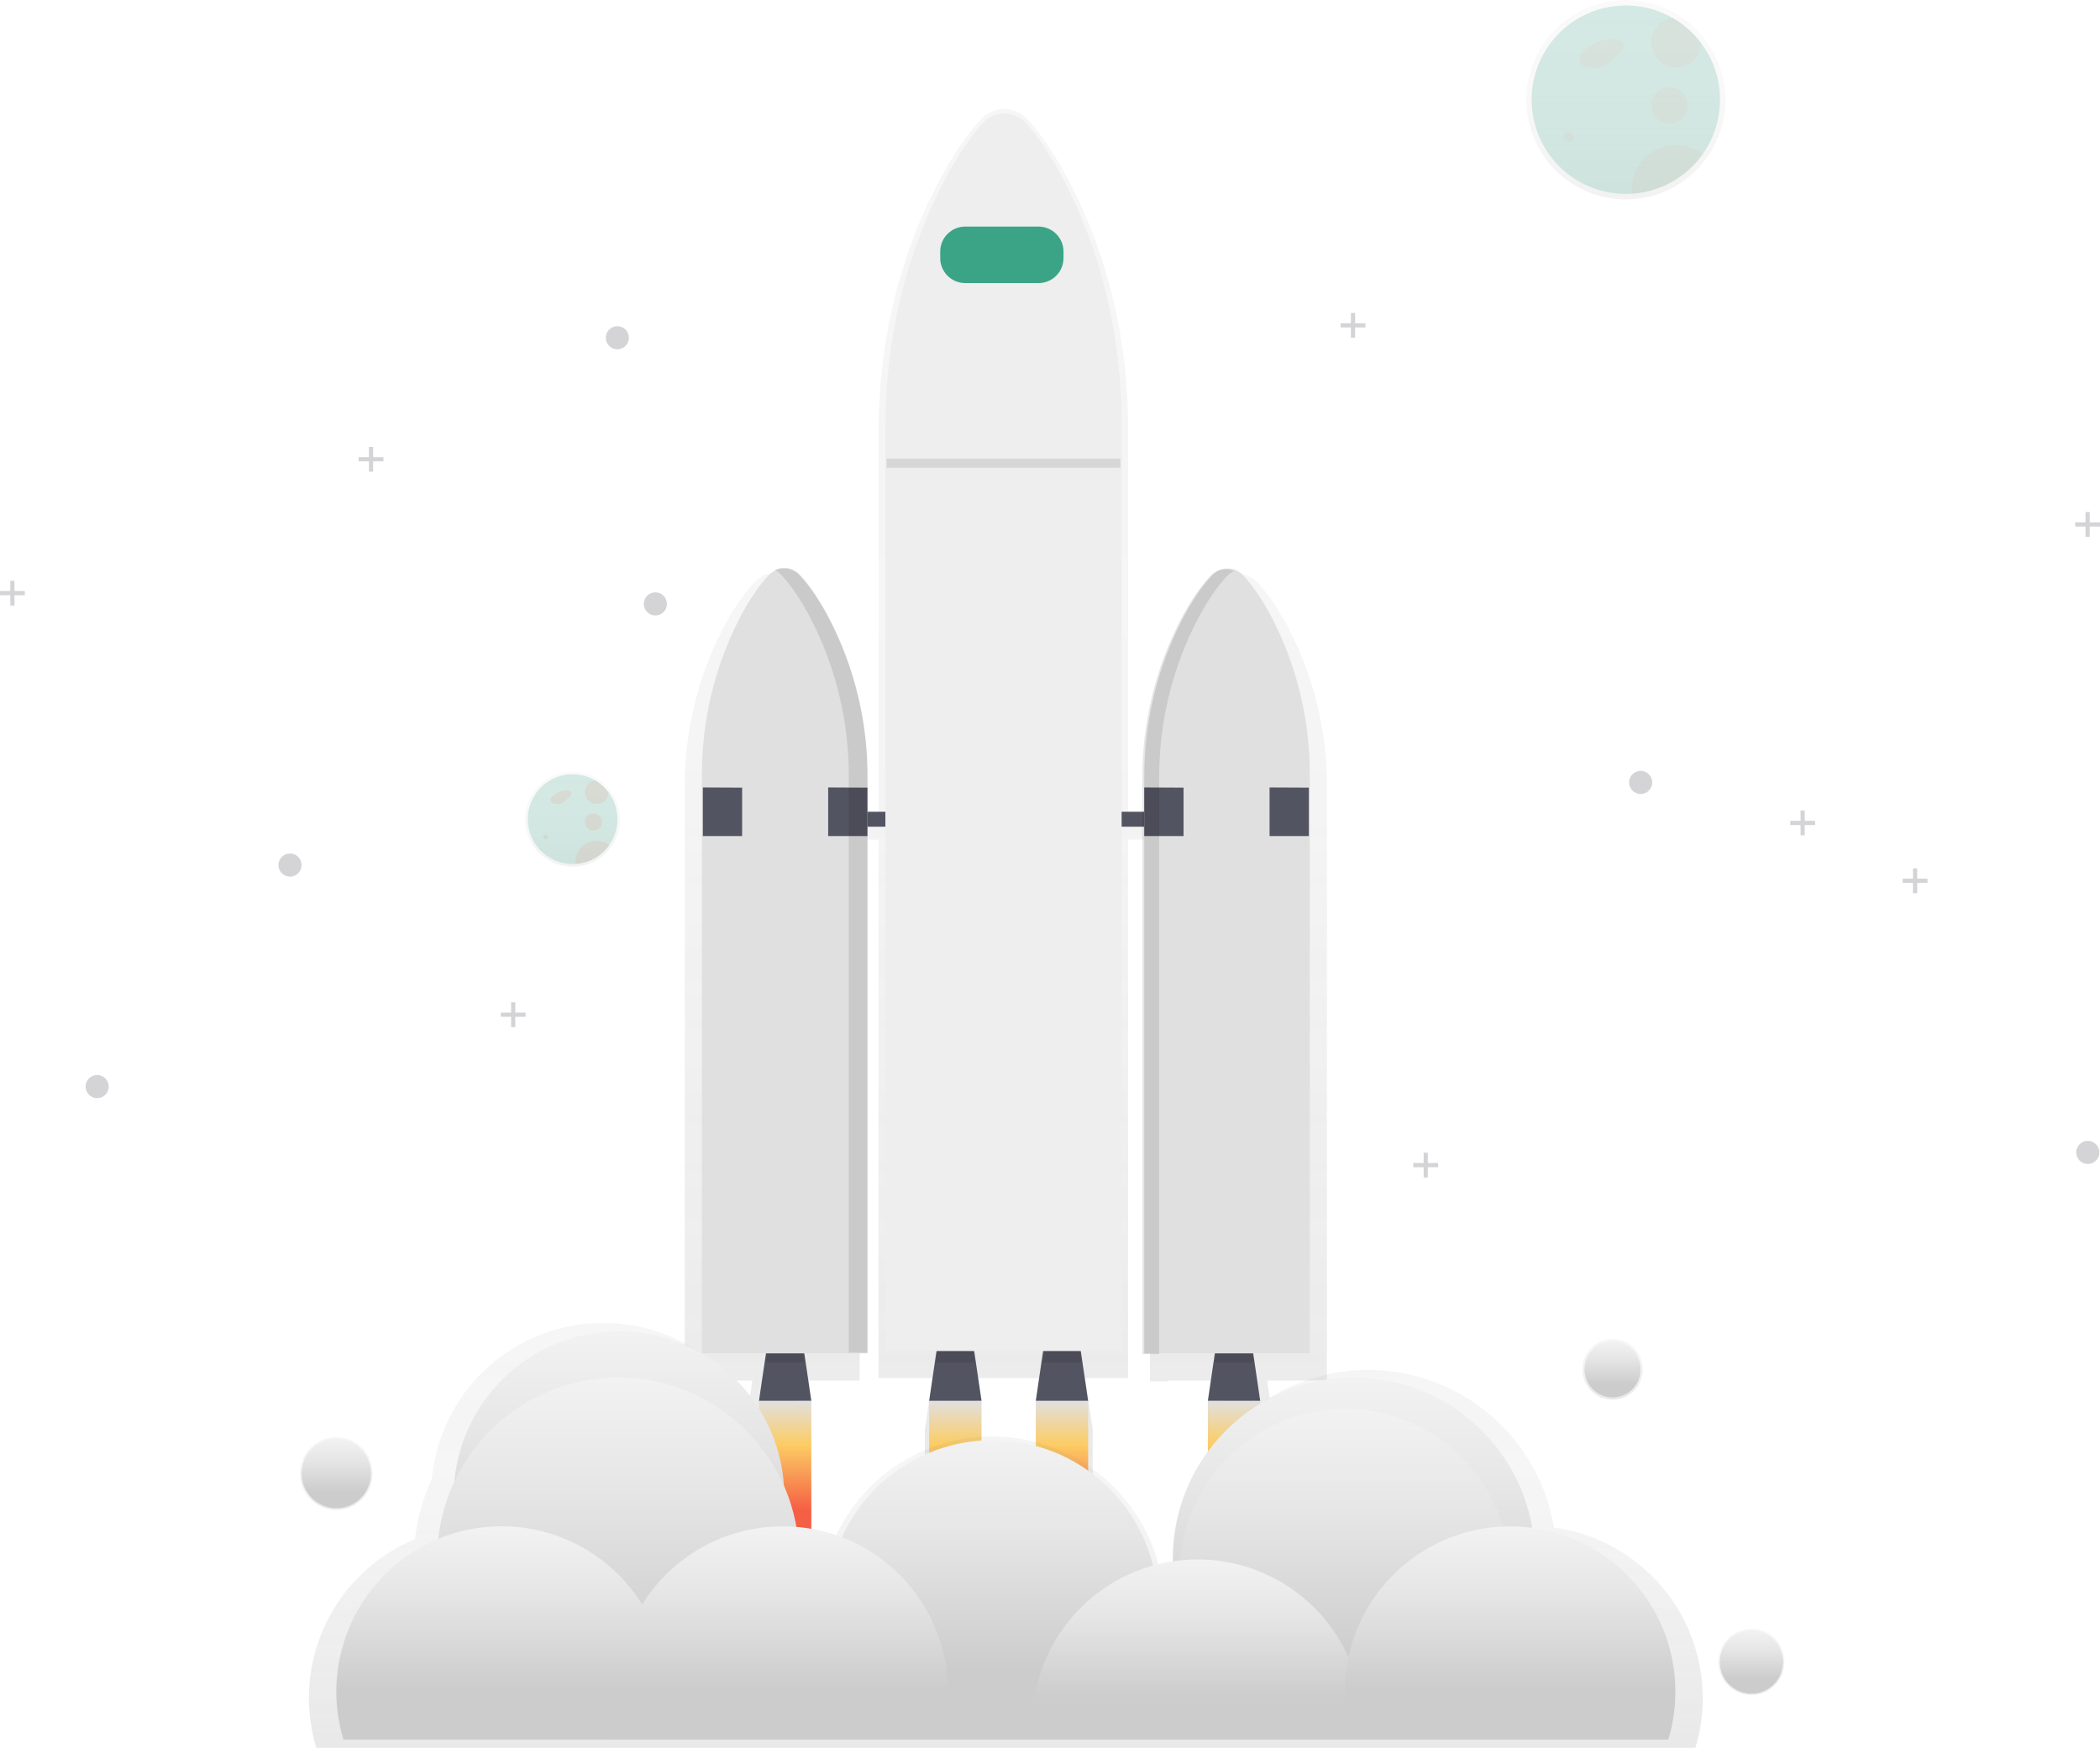
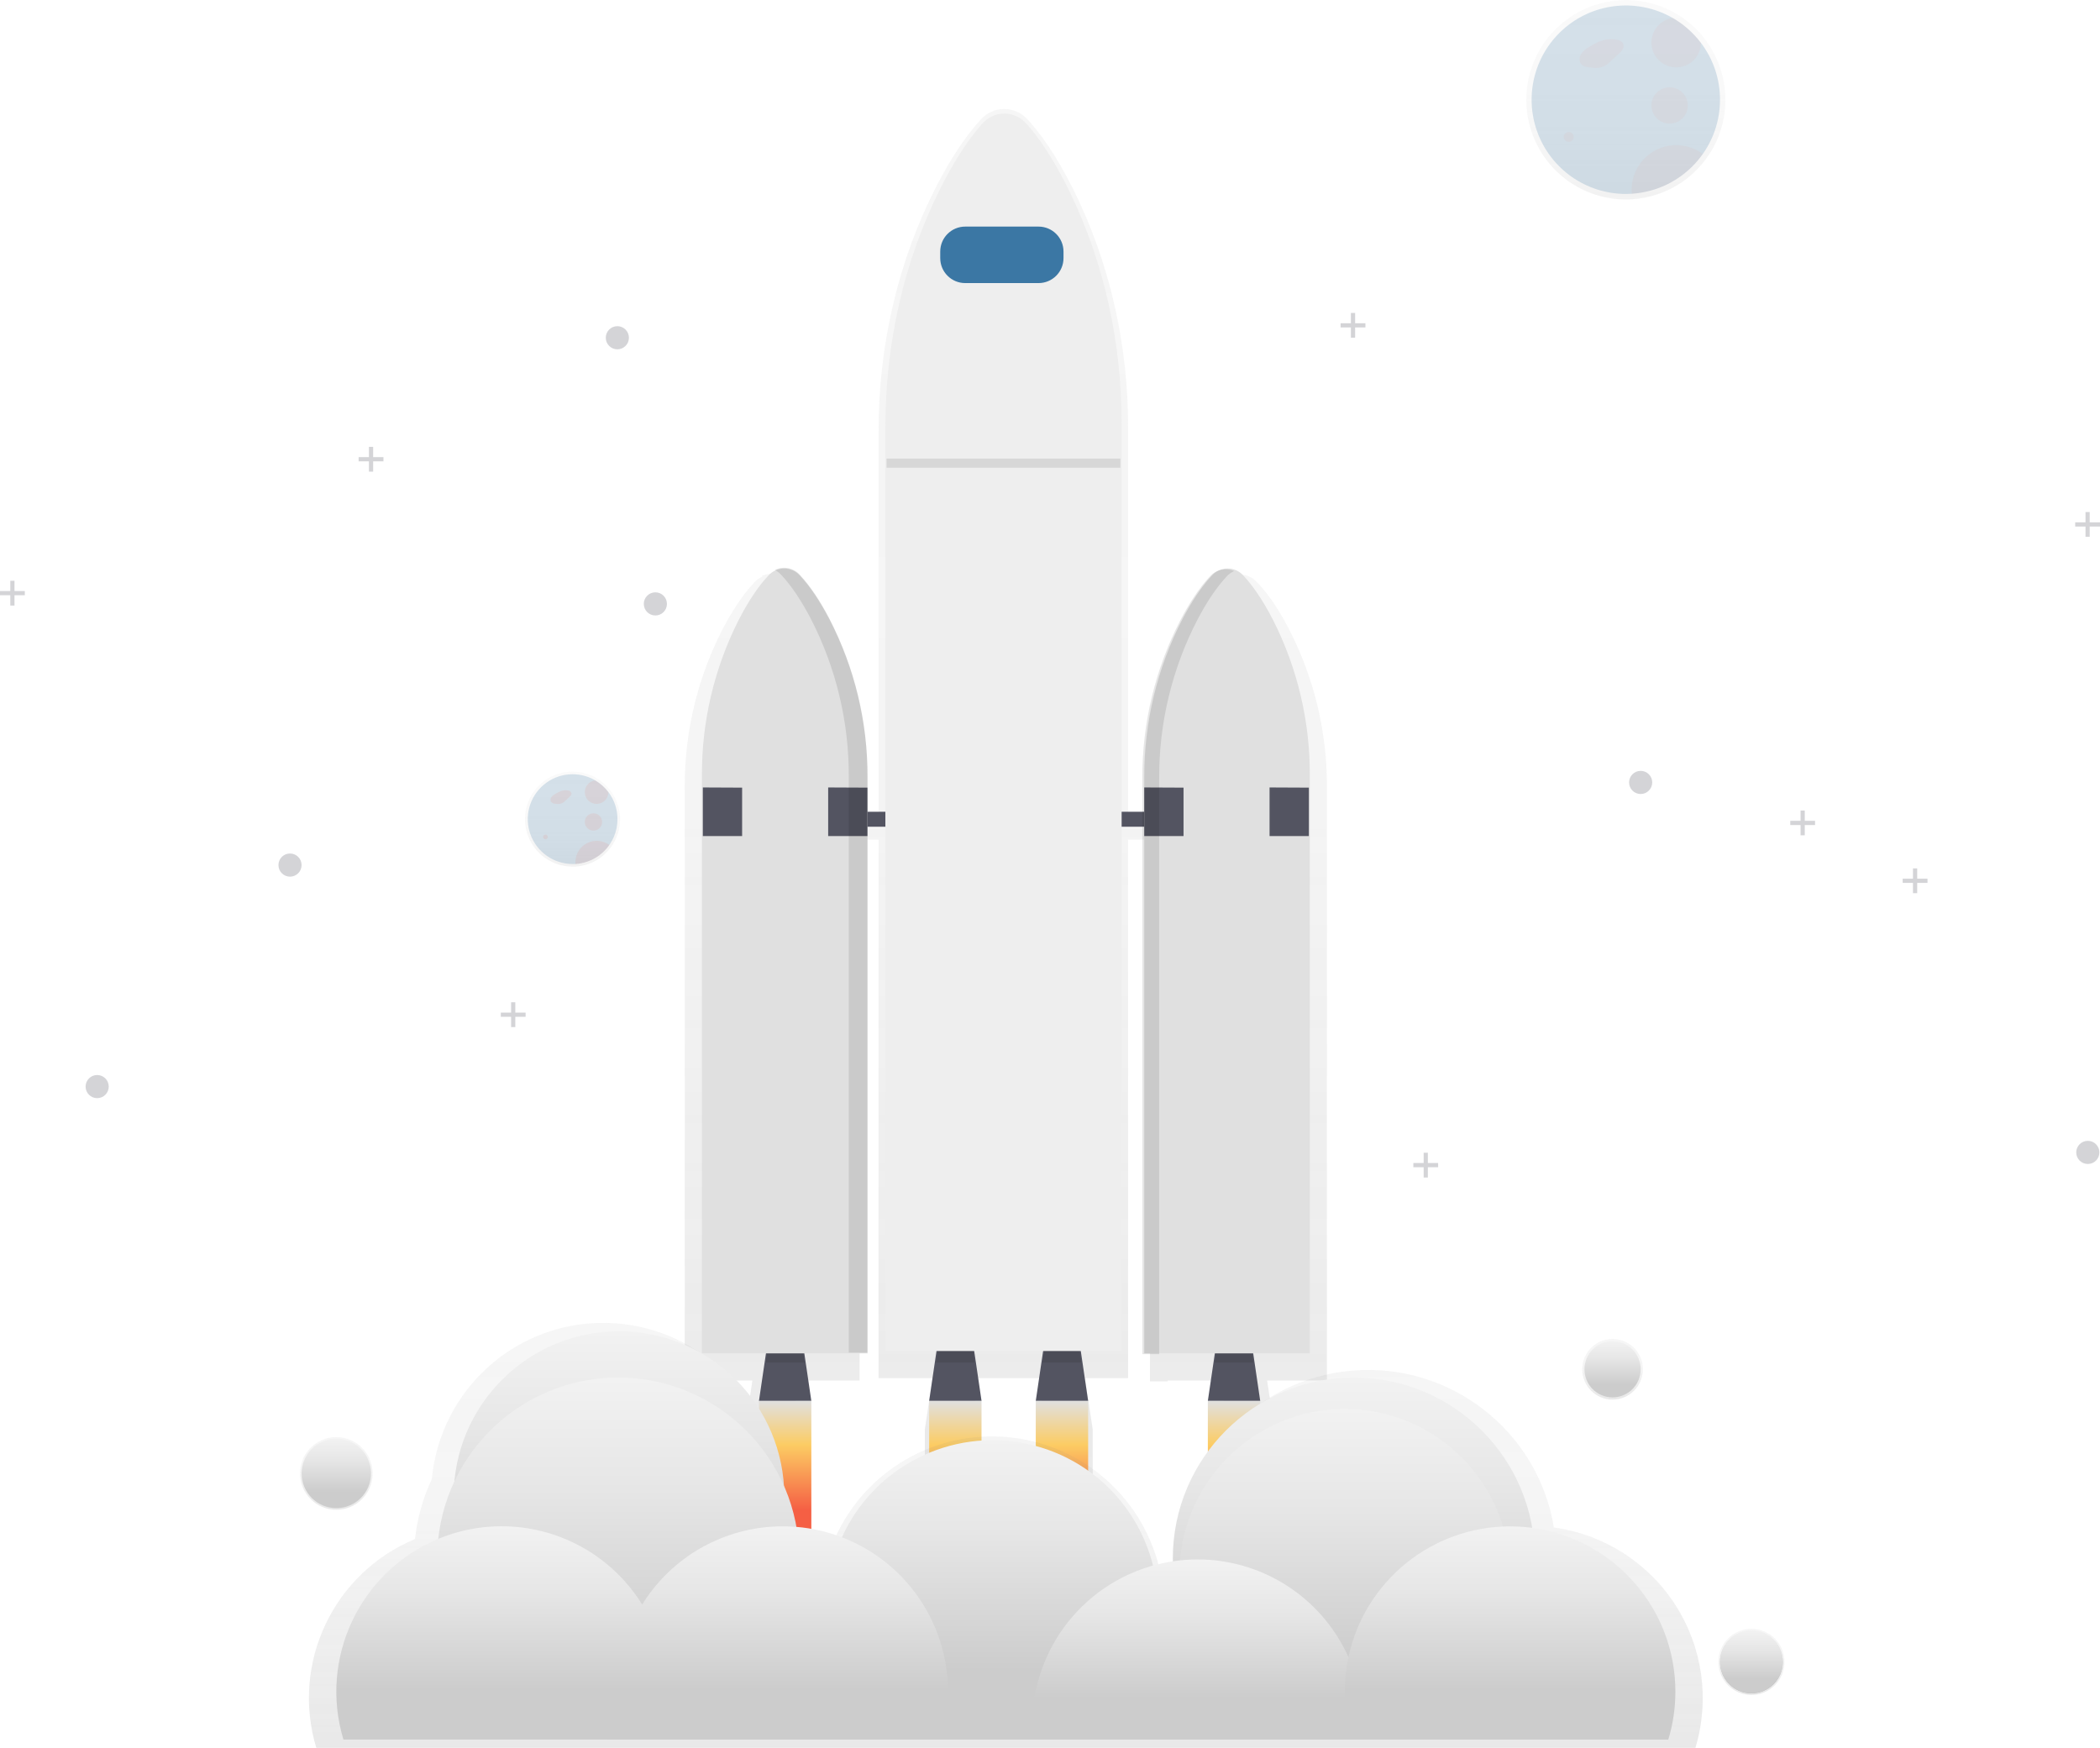
<svg xmlns="http://www.w3.org/2000/svg" xmlns:xlink="http://www.w3.org/1999/xlink" id="61f8f3fd-6b56-45c5-89f2-afa0c413a7fa" data-name="Layer 1" width="925.18" height="770.09" viewBox="0 0 925.18 770.09">
  <defs>
    <linearGradient id="f2b43956-505e-42fa-8271-42f9f0912862" x1="580.55" y1="759" x2="580.55" y2="113" gradientUnits="userSpaceOnUse">
      <stop offset="0" stop-color="gray" stop-opacity="0.25" />
      <stop offset="0.54" stop-color="gray" stop-opacity="0.12" />
      <stop offset="1" stop-color="gray" stop-opacity="0.1" />
    </linearGradient>
    <linearGradient id="93f39c8e-311a-4ffb-9b96-ec7d8ca6b5cd" x1="345.9" y1="617.2" x2="345.9" y2="679.83" gradientUnits="userSpaceOnUse">
      <stop offset="0" stop-color="#e0e0e0" />
      <stop offset="0.31" stop-color="#fccc63" />
      <stop offset="0.77" stop-color="#f55f44" />
    </linearGradient>
    <linearGradient id="f0b6c0c1-af46-47f0-89cc-f1295e85d837" x1="420.89" y1="617.2" x2="420.89" y2="679.83" xlink:href="#93f39c8e-311a-4ffb-9b96-ec7d8ca6b5cd" />
    <linearGradient id="835adc3d-9947-42f8-a8c1-90fc1375c35f" x1="467.86" y1="617.2" x2="467.86" y2="679.83" xlink:href="#93f39c8e-311a-4ffb-9b96-ec7d8ca6b5cd" />
    <linearGradient id="05d2e404-cee9-4ec4-9322-f8806c9b5d69" x1="543.67" y1="617.2" x2="543.67" y2="679.83" xlink:href="#93f39c8e-311a-4ffb-9b96-ec7d8ca6b5cd" />
    <linearGradient id="84020695-8aca-4fdc-a56d-10a85085e734" x1="580.55" y1="835.05" x2="580.55" y2="647.79" xlink:href="#f2b43956-505e-42fa-8271-42f9f0912862" />
    <linearGradient id="ee8b87cd-bc8a-4975-b833-23268ebbebf9" x1="272.71" y1="586.52" x2="272.71" y2="732.18" gradientUnits="userSpaceOnUse">
      <stop offset="0" stop-color="#f2f2f2" />
      <stop offset="0.31" stop-color="#e6e6e6" />
      <stop offset="0.77" stop-color="#ccc" />
    </linearGradient>
    <linearGradient id="93e0219e-fb1a-4fd7-ab06-cb9d2e8d46b6" x1="272.35" y1="606.91" x2="272.35" y2="766.41" xlink:href="#ee8b87cd-bc8a-4975-b833-23268ebbebf9" />
    <linearGradient id="eaf709e1-10fa-49af-93d3-e446f8f22d21" x1="596.45" y1="606.91" x2="596.45" y2="766.41" xlink:href="#ee8b87cd-bc8a-4975-b833-23268ebbebf9" />
    <linearGradient id="b99db109-4c8d-4947-bfd9-8341738d16d4" x1="592.44" y1="620.75" x2="592.44" y2="766.41" xlink:href="#ee8b87cd-bc8a-4975-b833-23268ebbebf9" />
    <linearGradient id="73d53186-09ce-4d56-8d1f-5ffca19f900f" x1="574.72" y1="699.54" x2="574.72" y2="831.37" xlink:href="#ee8b87cd-bc8a-4975-b833-23268ebbebf9" />
    <linearGradient id="f1bd4c24-bb4d-4277-a1fb-6bc8d7a55dfd" x1="482.23" y1="737.41" x2="482.23" y2="831.37" xlink:href="#ee8b87cd-bc8a-4975-b833-23268ebbebf9" />
    <linearGradient id="319244db-d860-4fad-863b-9a3a16f5944b" x1="665.03" y1="751.98" x2="665.03" y2="831.37" xlink:href="#ee8b87cd-bc8a-4975-b833-23268ebbebf9" />
    <linearGradient id="3a40aa9d-8c97-4785-a2ce-02f5c84266af" x1="802.69" y1="737.41" x2="802.69" y2="831.37" xlink:href="#ee8b87cd-bc8a-4975-b833-23268ebbebf9" />
    <linearGradient id="f3ea85b0-d529-430f-a5f3-7431de71f741" x1="358.41" y1="737.41" x2="358.41" y2="831.37" xlink:href="#ee8b87cd-bc8a-4975-b833-23268ebbebf9" />
    <linearGradient id="421cecf6-ea42-4f8e-95af-7dadfc0b5864" x1="710.43" y1="616.63" x2="710.43" y2="589.91" xlink:href="#f2b43956-505e-42fa-8271-42f9f0912862" />
    <linearGradient id="b76e450b-11c8-416c-a0eb-ba73061d2446" x1="710.43" y1="590.89" x2="710.43" y2="615.65" xlink:href="#ee8b87cd-bc8a-4975-b833-23268ebbebf9" />
    <linearGradient id="72df51fc-e37e-4ea5-a672-fa692e8e4323" x1="771.61" y1="746.75" x2="771.61" y2="717.62" xlink:href="#f2b43956-505e-42fa-8271-42f9f0912862" />
    <linearGradient id="7c061988-e8ee-45a9-b1b1-05af47469914" x1="771.61" y1="718.34" x2="771.61" y2="746.02" gradientUnits="userSpaceOnUse">
      <stop offset="0" stop-color="#f2f2f2" />
      <stop offset="0.31" stop-color="#e0e0e0" />
      <stop offset="0.77" stop-color="#b3b3b3" />
    </linearGradient>
    <linearGradient id="a0922416-7296-47ba-816d-5ff33eb958ea" x1="148.17" y1="665.16" x2="148.17" y2="633.14" xlink:href="#f2b43956-505e-42fa-8271-42f9f0912862" />
    <linearGradient id="63e85972-a6d1-4957-b932-816027d688a4" x1="148.17" y1="633.86" x2="148.17" y2="664.45" xlink:href="#ee8b87cd-bc8a-4975-b833-23268ebbebf9" />
    <linearGradient id="299d5e2e-be3b-4509-84b8-ec33c3786422" x1="853.67" y1="152.79" x2="853.67" y2="64.95" xlink:href="#f2b43956-505e-42fa-8271-42f9f0912862" />
    <linearGradient id="f866518d-8775-4843-b285-e9e24a2ef8da" x1="771.61" y1="718.34" x2="771.61" y2="746.02" xlink:href="#ee8b87cd-bc8a-4975-b833-23268ebbebf9" />
    <linearGradient id="20e3e192-3217-42d5-9266-898a1edf98f2" x1="389.67" y1="446.79" x2="389.67" y2="404.95" xlink:href="#f2b43956-505e-42fa-8271-42f9f0912862" />
  </defs>
  <g opacity="0.7">
    <path d="M722,411.58a150.57,150.57,0,0,0-17-70c-5.34-10.15-10.21-16.46-14-20.33A10,10,0,0,0,679.6,319a10.28,10.28,0,0,0-4,2.58c-5.07,5.25-9.65,12.19-13.65,19.58a151.15,151.15,0,0,0-17.87,71.92v15.06h-9.66v-175c0-36.68-8.21-72.87-24.29-105-7.62-15.21-14.57-24.66-19.92-30.47a13.81,13.81,0,0,0-20.76,0c-7.24,7.87-13.77,18.27-19.48,29.33-16.91,32.79-25.5,70-25.5,107.77V428.14h-8.35V412.36a151.15,151.15,0,0,0-17.87-71.92c-4-7.38-8.58-14.32-13.65-19.58A10,10,0,0,0,473,318.74l.35.19a10.31,10.31,0,0,0-3.26,2.28c-3.75,3.87-8.62,10.18-14,20.33a150.57,150.57,0,0,0-17,70V673.18h29.8l-3.25,21.51V759H490V694.69l-3.25-21.51h29.37V434.91h8.35v237.2h23.8l-3.42,22.57V759h24.37V694.69l-3.42-22.57h32.07l-3.42,22.57V759h24.37V694.69l-3.42-22.57h19V434.91h9.66V673.54h7.83v-.36h25.89l-3.25,21.51V759h24.37V694.69l-3.25-21.51H722Z" transform="translate(-137.41 -64.95)" fill="url(#f2b43956-505e-42fa-8271-42f9f0912862)" />
  </g>
  <polygon points="357.44 617.2 334.37 617.2 338.49 589.19 353.32 589.19 357.44 617.2" fill="#535461" />
  <g opacity="0.1">
    <polygon points="337.34 600.31 354.47 600.31 353.32 592.48 338.49 592.48 337.34 600.31" />
  </g>
  <polygon points="555.2 617.2 532.13 617.2 536.25 589.19 551.08 589.19 555.2 617.2" fill="#535461" />
  <g opacity="0.1">
    <polygon points="535.1 600.31 552.23 600.31 551.08 592.48 536.25 592.48 535.1 600.31" />
  </g>
  <polygon points="432.43 617.2 409.35 617.2 413.47 589.19 428.31 589.19 432.43 617.2" fill="#535461" />
  <g opacity="0.1">
    <polygon points="412.32 600.31 429.46 600.31 428.31 592.48 413.47 592.48 412.32 600.31" />
  </g>
  <polygon points="479.39 617.2 456.32 617.2 460.44 589.19 475.27 589.19 479.39 617.2" fill="#535461" />
  <g opacity="0.1">
    <polygon points="459.29 600.31 476.43 600.31 475.27 592.48 460.44 592.48 459.29 600.31" />
  </g>
  <rect x="357.44" y="357.64" width="164.8" height="6.59" fill="#535461" />
  <path d="M685.13,318.46a9.29,9.29,0,0,0-13.77,0c-4.8,5.11-9.13,11.87-12.92,19.06a150.58,150.58,0,0,0-16.91,70V661.21h72.93V406.47a150,150,0,0,0-16.11-68.21C693.29,328.38,688.68,322.23,685.13,318.46Z" transform="translate(-137.41 -64.95)" fill="#e0e0e0" />
  <path d="M476,318.46a9.29,9.29,0,0,1,13.77,0c4.8,5.11,9.13,11.87,12.92,19.06a150.58,150.58,0,0,1,16.91,70V661.21H446.65V406.47a150,150,0,0,1,16.11-68.21C467.81,328.38,472.42,322.23,476,318.46Z" transform="translate(-137.41 -64.95)" fill="#e0e0e0" />
  <polygon points="309.65 346.93 326.95 347.01 326.95 368.35 309.65 368.35 309.65 346.93" fill="#535461" />
  <polygon points="364.86 346.93 382.16 347.01 382.16 368.35 364.86 368.35 364.86 346.93" fill="#535461" />
  <polygon points="504.11 346.93 521.42 347.01 521.42 368.35 504.11 368.35 504.11 346.93" fill="#535461" />
  <polygon points="559.32 346.93 576.63 347.01 576.63 368.35 559.32 368.35 559.32 346.93" fill="#535461" />
  <g opacity="0.1">
    <path d="M502.66,337.19c-3.78-7.19-8.12-13.95-12.92-19.06a9.26,9.26,0,0,0-11-2.07,9.83,9.83,0,0,1,2.78,2.07c4.8,5.11,9.13,11.87,12.92,19.06a150.58,150.58,0,0,1,16.91,70V660.86h8.24V407.22A150.58,150.58,0,0,0,502.66,337.19Z" transform="translate(-137.41 -64.95)" />
  </g>
  <g opacity="0.1">
    <path d="M665,337.89c3.78-7.19,8.12-13.95,12.92-19.06a9.8,9.8,0,0,1,3.19-2.28,9.27,9.27,0,0,0-10.6,2.28c-4.8,5.11-9.13,11.87-12.92,19.06a150.58,150.58,0,0,0-16.91,70V661.56h7.42V407.93A150.58,150.58,0,0,1,665,337.89Z" transform="translate(-137.41 -64.95)" />
  </g>
  <rect x="334.37" y="617.2" width="23.07" height="62.62" fill="url(#93f39c8e-311a-4ffb-9b96-ec7d8ca6b5cd)" />
  <rect x="409.35" y="617.2" width="23.07" height="62.62" fill="url(#f0b6c0c1-af46-47f0-89cc-f1295e85d837)" />
  <rect x="456.32" y="617.2" width="23.07" height="62.62" fill="url(#835adc3d-9947-42f8-a8c1-90fc1375c35f)" />
  <rect x="532.13" y="617.2" width="23.07" height="62.62" fill="url(#05d2e404-cee9-4ec4-9322-f8806c9b5d69)" />
  <path d="M589.7,119.56a12.84,12.84,0,0,0-19.65,0c-6.85,7.66-13,17.79-18.44,28.57-16,31.94-24.14,68.19-24.14,104.95V660.17H631.56V251.44c0-35.72-7.77-71-23-102.21C601.35,134.42,594.77,125.22,589.7,119.56Z" transform="translate(-137.41 -64.95)" fill="#eee" />
-   <rect x="414.23" y="99.83" width="54.31" height="24.89" rx="11" ry="11" fill="#3ba486" />
+   <rect x="414.23" y="99.83" width="54.31" height="24.89" rx="11" ry="11" fill="#3b77a4" />
  <g opacity="0.7">
    <path d="M822,737.93h0A83,83,0,0,0,657.12,752c0,.41,0,.81,0,1.22h0a76.61,76.61,0,0,0-9.1,1.95,75.84,75.84,0,0,0-142.6-12.91,75,75,0,0,0-20.92-4.78h0a82.38,82.38,0,0,0-5.71-18.85,75.8,75.8,0,0,0-151.12-2A82.45,82.45,0,0,0,320.25,743h0a75.88,75.88,0,0,0-43.49,92H884.34A75.86,75.86,0,0,0,822,737.93Z" transform="translate(-137.41 -64.95)" fill="url(#84020695-8aca-4fdc-a56d-10a85085e734)" />
  </g>
  <circle cx="272.71" cy="659.35" r="72.83" fill="url(#ee8b87cd-bc8a-4975-b833-23268ebbebf9)" />
  <circle cx="272.35" cy="686.66" r="79.75" fill="url(#93e0219e-fb1a-4fd7-ab06-cb9d2e8d46b6)" />
  <circle cx="596.45" cy="686.66" r="79.75" fill="url(#eaf709e1-10fa-49af-93d3-e446f8f22d21)" />
  <circle cx="592.44" cy="693.58" r="72.83" fill="url(#b99db109-4c8d-4947-bfd9-8341738d16d4)" />
  <path d="M647.55,772.37a72.7,72.7,0,0,1-30.12,59H532a72.86,72.86,0,1,1,115.54-59Z" transform="translate(-137.41 -64.95)" fill="url(#73d53186-09ce-4d56-8d1f-5ffca19f900f)" />
  <path d="M555.06,810.24a72.5,72.5,0,0,1-3.12,21.12H412.51a0,0,0,0,1,0-.05,72.83,72.83,0,0,1,69.28-93.9h.45q3.06,0,6.07.25a72.07,72.07,0,0,1,20.09,4.59A72.85,72.85,0,0,1,555.06,810.24Z" transform="translate(-137.41 -64.95)" fill="url(#f1bd4c24-bb4d-4277-a1fb-6bc8d7a55dfd)" />
  <path d="M737.87,824.81q0,3.27-.29,6.47a.18.18,0,0,1,0,.09H592.5c-.2-2.16-.3-4.35-.3-6.55a72.76,72.76,0,0,1,61.92-72A73.77,73.77,0,0,1,665,752c1.86,0,3.71.07,5.54.2a72.89,72.89,0,0,1,60.9,42.74c.3.66.59,1.33.86,2A72.48,72.48,0,0,1,737.87,824.81Z" transform="translate(-137.41 -64.95)" fill="url(#319244db-d860-4fad-863b-9a3a16f5944b)" />
  <path d="M875.52,810.24a72.5,72.5,0,0,1-3.12,21.12H733s0,0,0,0a73.29,73.29,0,0,1-1.87-34.54c.12-.63.24-1.27.38-1.89a72.86,72.86,0,0,1,71.22-57.51c2.29,0,4.54.1,6.77.32,1,.08,2,.2,3,.33A72.84,72.84,0,0,1,875.52,810.24Z" transform="translate(-137.41 -64.95)" fill="url(#3a40aa9d-8c97-4785-a2ce-02f5c84266af)" />
  <path d="M428.13,831.37c.24-.76.45-1.52.66-2.29A72.88,72.88,0,0,0,339,740a69.46,69.46,0,0,0-8.51,2.94,72.9,72.9,0,0,0-41.78,88.4H428.13Z" transform="translate(-137.41 -64.95)" fill="url(#f3ea85b0-d529-430f-a5f3-7431de71f741)" />
  <g opacity="0.7">
    <circle cx="710.43" cy="603.27" r="13.36" fill="url(#421cecf6-ea42-4f8e-95af-7dadfc0b5864)" />
  </g>
  <circle cx="710.43" cy="603.27" r="12.38" fill="url(#b76e450b-11c8-416c-a0eb-ba73061d2446)" />
  <g opacity="0.7">
    <circle cx="771.61" cy="732.18" r="14.57" fill="url(#72df51fc-e37e-4ea5-a672-fa692e8e4323)" />
  </g>
  <circle cx="771.61" cy="732.18" r="13.84" fill="url(#7c061988-e8ee-45a9-b1b1-05af47469914)" />
  <g opacity="0.7">
    <circle cx="148.17" cy="649.15" r="16.01" fill="url(#a0922416-7296-47ba-816d-5ff33eb958ea)" />
  </g>
  <circle cx="148.17" cy="649.15" r="15.29" fill="url(#63e85972-a6d1-4957-b932-816027d688a4)" />
  <g opacity="0.4">
    <path d="M888.73,82.42h0a44.33,44.33,0,0,0-13.08-11.58h0a43.92,43.92,0,1,0-22,82c.93,0,1.86,0,2.78-.09a43.91,43.91,0,0,0,32.28-70.28Z" transform="translate(-137.41 -64.95)" fill="url(#299d5e2e-be3b-4509-84b8-ec33c3786422)" />
  </g>
-   <path d="M895.18,108.87A41.51,41.51,0,0,1,856.3,150.3c-.87.06-1.75.09-2.63.09a41.51,41.51,0,1,1,20.76-77.47h0a41.9,41.9,0,0,1,12.37,10.95h0A41.3,41.3,0,0,1,895.18,108.87Z" transform="translate(-137.41 -64.95)" fill="#3ba486" opacity="0.2" />
+   <path d="M895.18,108.87A41.51,41.51,0,0,1,856.3,150.3c-.87.06-1.75.09-2.63.09a41.51,41.51,0,1,1,20.76-77.47h0a41.9,41.9,0,0,1,12.37,10.95h0A41.3,41.3,0,0,1,895.18,108.87Z" transform="translate(-137.41 -64.95)" fill="#3b77a4" opacity="0.2" />
  <path d="M843.45,82.54a45.19,45.19,0,0,0-6.19,3.26,9.8,9.8,0,0,0-3.31,3,3.9,3.9,0,0,0-.08,4.23c1,1.38,3,1.6,4.67,1.69a8.86,8.86,0,0,0,8.48-2.8l3.57-3.24c1.24-1.12,2.6-2.67,2.06-4.25-.41-1.21-1.77-1.8-3-2a12.59,12.59,0,0,0-8.93,1.57" transform="translate(-137.41 -64.95)" fill="#f55f44" opacity="0.05" />
  <circle cx="691.13" cy="60.31" r="2.18" fill="#f55f44" opacity="0.05" />
  <circle cx="735.56" cy="46.47" r="8.01" fill="#f55f44" opacity="0.05" />
  <path d="M886.81,83.86h0a10.93,10.93,0,1,1-12.37-11h0A41.9,41.9,0,0,1,886.81,83.86Z" transform="translate(-137.41 -64.95)" fill="#f55f44" opacity="0.05" />
  <path d="M887.61,132.78A41.41,41.41,0,0,1,856.3,150.3c-.05-.57-.08-1.15-.08-1.73a19.67,19.67,0,0,1,31.39-15.79Z" transform="translate(-137.41 -64.95)" fill="#f55f44" opacity="0.05" />
  <circle cx="722.81" cy="344.72" r="5.1" fill="#535461" opacity="0.25" />
  <circle cx="42.81" cy="478.72" r="5.1" fill="#535461" opacity="0.25" />
  <circle cx="919.81" cy="507.72" r="5.1" fill="#535461" opacity="0.25" />
  <circle cx="288.73" cy="266.06" r="5.1" fill="#535461" opacity="0.25" />
  <circle cx="271.98" cy="148.8" r="5.1" fill="#535461" opacity="0.25" />
  <circle cx="127.77" cy="381.13" r="5.1" fill="#535461" opacity="0.25" />
  <polygon points="849.18 387.12 844.64 387.12 844.64 382.59 842.79 382.59 842.79 387.12 838.25 387.12 838.25 388.98 842.79 388.98 842.79 393.51 844.64 393.51 844.64 388.98 849.18 388.98 849.18 387.12" fill="#535461" opacity="0.25" />
  <polygon points="925.18 230.12 920.64 230.12 920.64 225.59 918.79 225.59 918.79 230.12 914.25 230.12 914.25 231.98 918.79 231.98 918.79 236.51 920.64 236.51 920.64 231.98 925.18 231.98 925.18 230.12" fill="#535461" opacity="0.25" />
  <polygon points="601.55 142.41 597.01 142.41 597.01 137.87 595.16 137.87 595.16 142.41 590.62 142.41 590.62 144.26 595.16 144.26 595.16 148.8 597.01 148.8 597.01 144.26 601.55 144.26 601.55 142.41" fill="#535461" opacity="0.25" />
  <polygon points="799.65 361.63 795.11 361.63 795.11 357.1 793.26 357.1 793.26 361.63 788.73 361.63 788.73 363.49 793.26 363.49 793.26 368.02 795.11 368.02 795.11 363.49 799.65 363.49 799.65 361.63" fill="#535461" opacity="0.25" />
  <polygon points="633.59 512.39 629.06 512.39 629.06 507.86 627.21 507.86 627.21 512.39 622.67 512.39 622.67 514.25 627.21 514.25 627.21 518.78 629.06 518.78 629.06 514.25 633.59 514.25 633.59 512.39" fill="#535461" opacity="0.25" />
  <polygon points="168.93 201.4 164.39 201.4 164.39 196.87 162.54 196.87 162.54 201.4 158 201.4 158 203.25 162.54 203.25 162.54 207.79 164.39 207.79 164.39 203.25 168.93 203.25 168.93 201.4" fill="#535461" opacity="0.25" />
  <polygon points="10.93 260.4 6.39 260.4 6.39 255.87 4.54 255.87 4.54 260.4 0 260.4 0 262.25 4.54 262.25 4.54 266.79 6.39 266.79 6.39 262.25 10.93 262.25 10.93 260.4" fill="#535461" opacity="0.25" />
  <polygon points="231.56 446.12 227.02 446.12 227.02 441.58 225.17 441.58 225.17 446.12 220.64 446.12 220.64 447.97 225.17 447.97 225.17 452.51 227.02 452.51 227.02 447.97 231.56 447.97 231.56 446.12" fill="#535461" opacity="0.25" />
  <circle cx="771.61" cy="732.18" r="13.84" fill="url(#f866518d-8775-4843-b285-e9e24a2ef8da)" />
  <g opacity="0.4">
    <path d="M406.37,413.27h0a21.11,21.11,0,0,0-6.23-5.52h0a20.92,20.92,0,1,0-10.46,39c.44,0,.89,0,1.32,0a20.92,20.92,0,0,0,15.37-33.47Z" transform="translate(-137.41 -64.95)" fill="url(#20e3e192-3217-42d5-9266-898a1edf98f2)" />
  </g>
-   <path d="M409.44,425.87a19.77,19.77,0,0,1-18.52,19.73c-.41,0-.83,0-1.25,0a19.77,19.77,0,1,1,9.89-36.9h0a20,20,0,0,1,5.89,5.21h0A19.67,19.67,0,0,1,409.44,425.87Z" transform="translate(-137.41 -64.95)" fill="#3ba486" opacity="0.2" />
+   <path d="M409.44,425.87a19.77,19.77,0,0,1-18.52,19.73c-.41,0-.83,0-1.25,0a19.77,19.77,0,1,1,9.89-36.9h0a20,20,0,0,1,5.89,5.21h0A19.67,19.67,0,0,1,409.44,425.87Z" transform="translate(-137.41 -64.95)" fill="#3b77a4" opacity="0.2" />
  <path d="M384.8,413.33a21.52,21.52,0,0,0-3,1.55,4.67,4.67,0,0,0-1.58,1.41,1.86,1.86,0,0,0,0,2,2.83,2.83,0,0,0,2.22.8,4.22,4.22,0,0,0,4-1.33l1.7-1.54c.59-.54,1.24-1.27,1-2a1.79,1.79,0,0,0-1.44-1,6,6,0,0,0-4.25.75" transform="translate(-137.41 -64.95)" fill="#f55f44" opacity="0.1" />
  <circle cx="240.29" cy="368.72" r="1.04" fill="#f55f44" opacity="0.1" />
  <circle cx="261.45" cy="362.13" r="3.82" fill="#f55f44" opacity="0.1" />
  <path d="M405.45,414h0a5.2,5.2,0,1,1-5.89-5.22h0A20,20,0,0,1,405.45,414Z" transform="translate(-137.41 -64.95)" fill="#f55f44" opacity="0.1" />
  <path d="M405.84,437.26a19.72,19.72,0,0,1-14.91,8.35c0-.27,0-.55,0-.83a9.37,9.37,0,0,1,15-7.52Z" transform="translate(-137.41 -64.95)" fill="#f55f44" opacity="0.1" />
  <g opacity="0.1">
    <rect x="390.59" y="202.05" width="103" height="4" />
  </g>
</svg>
